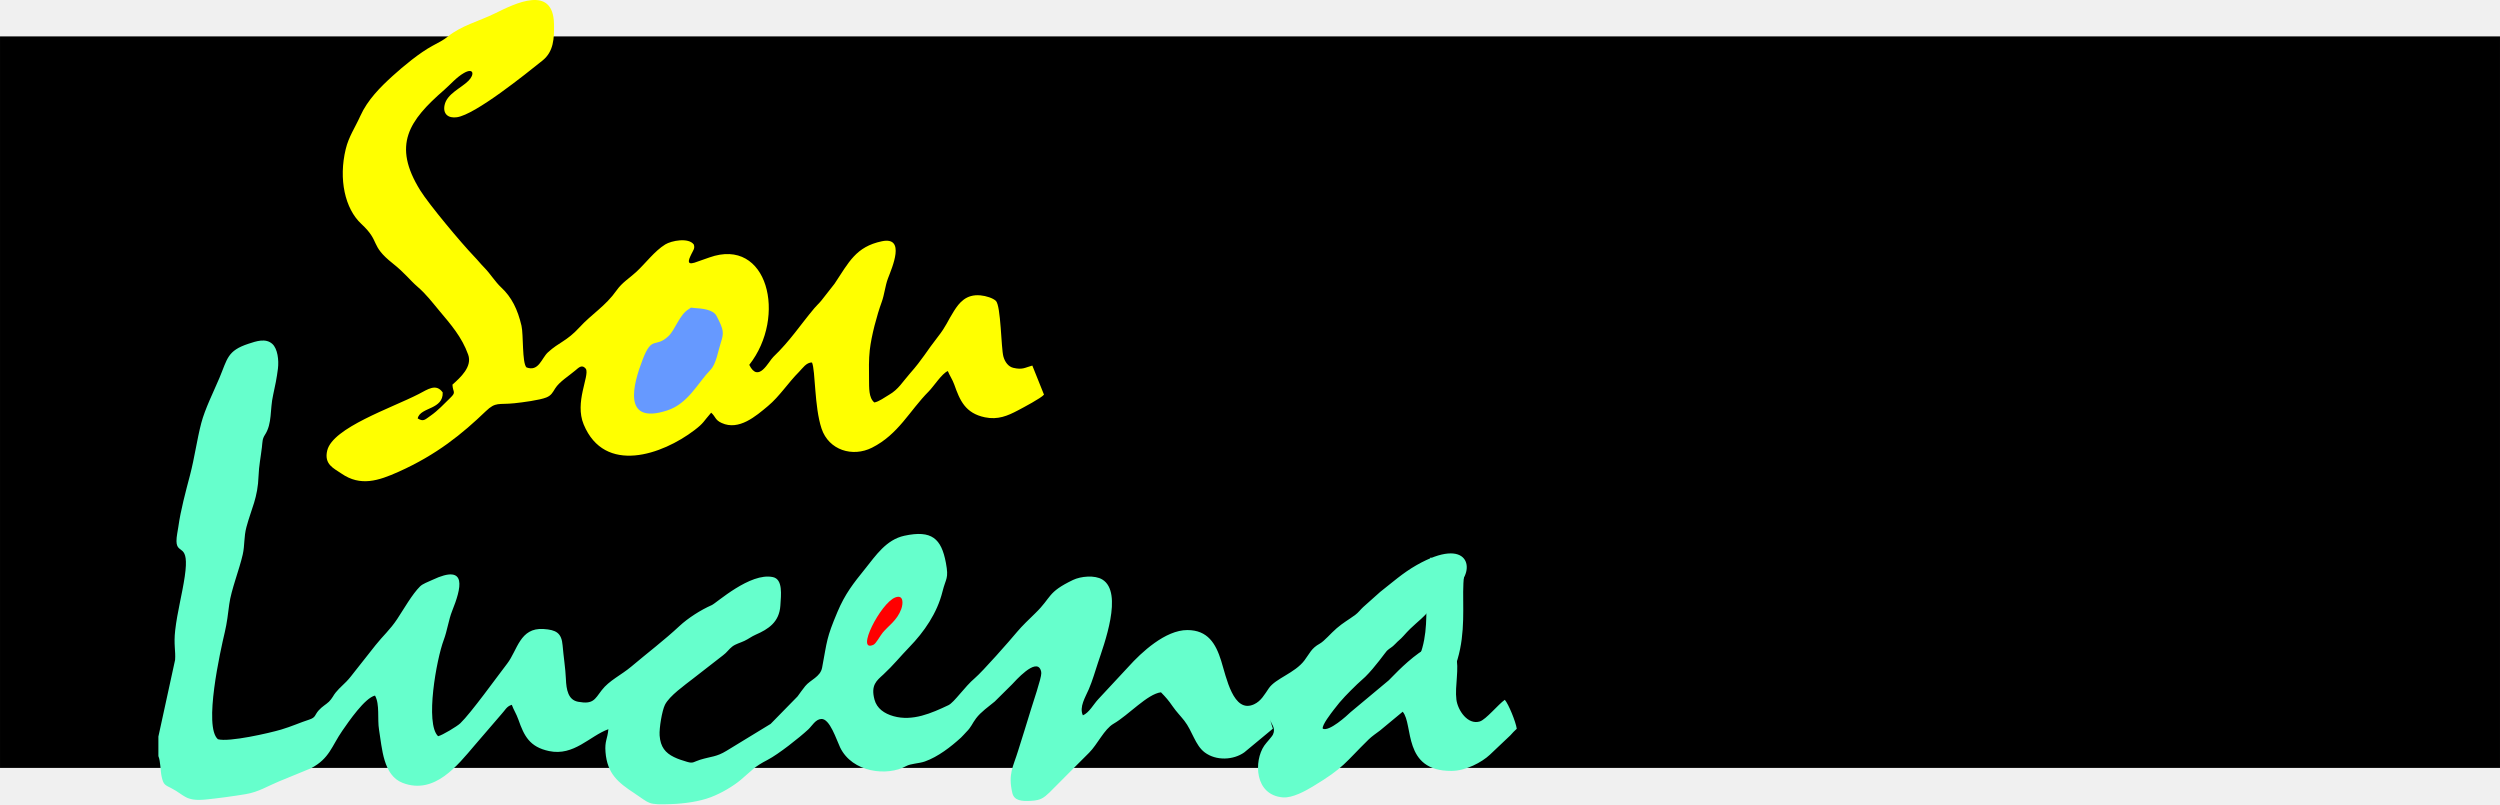
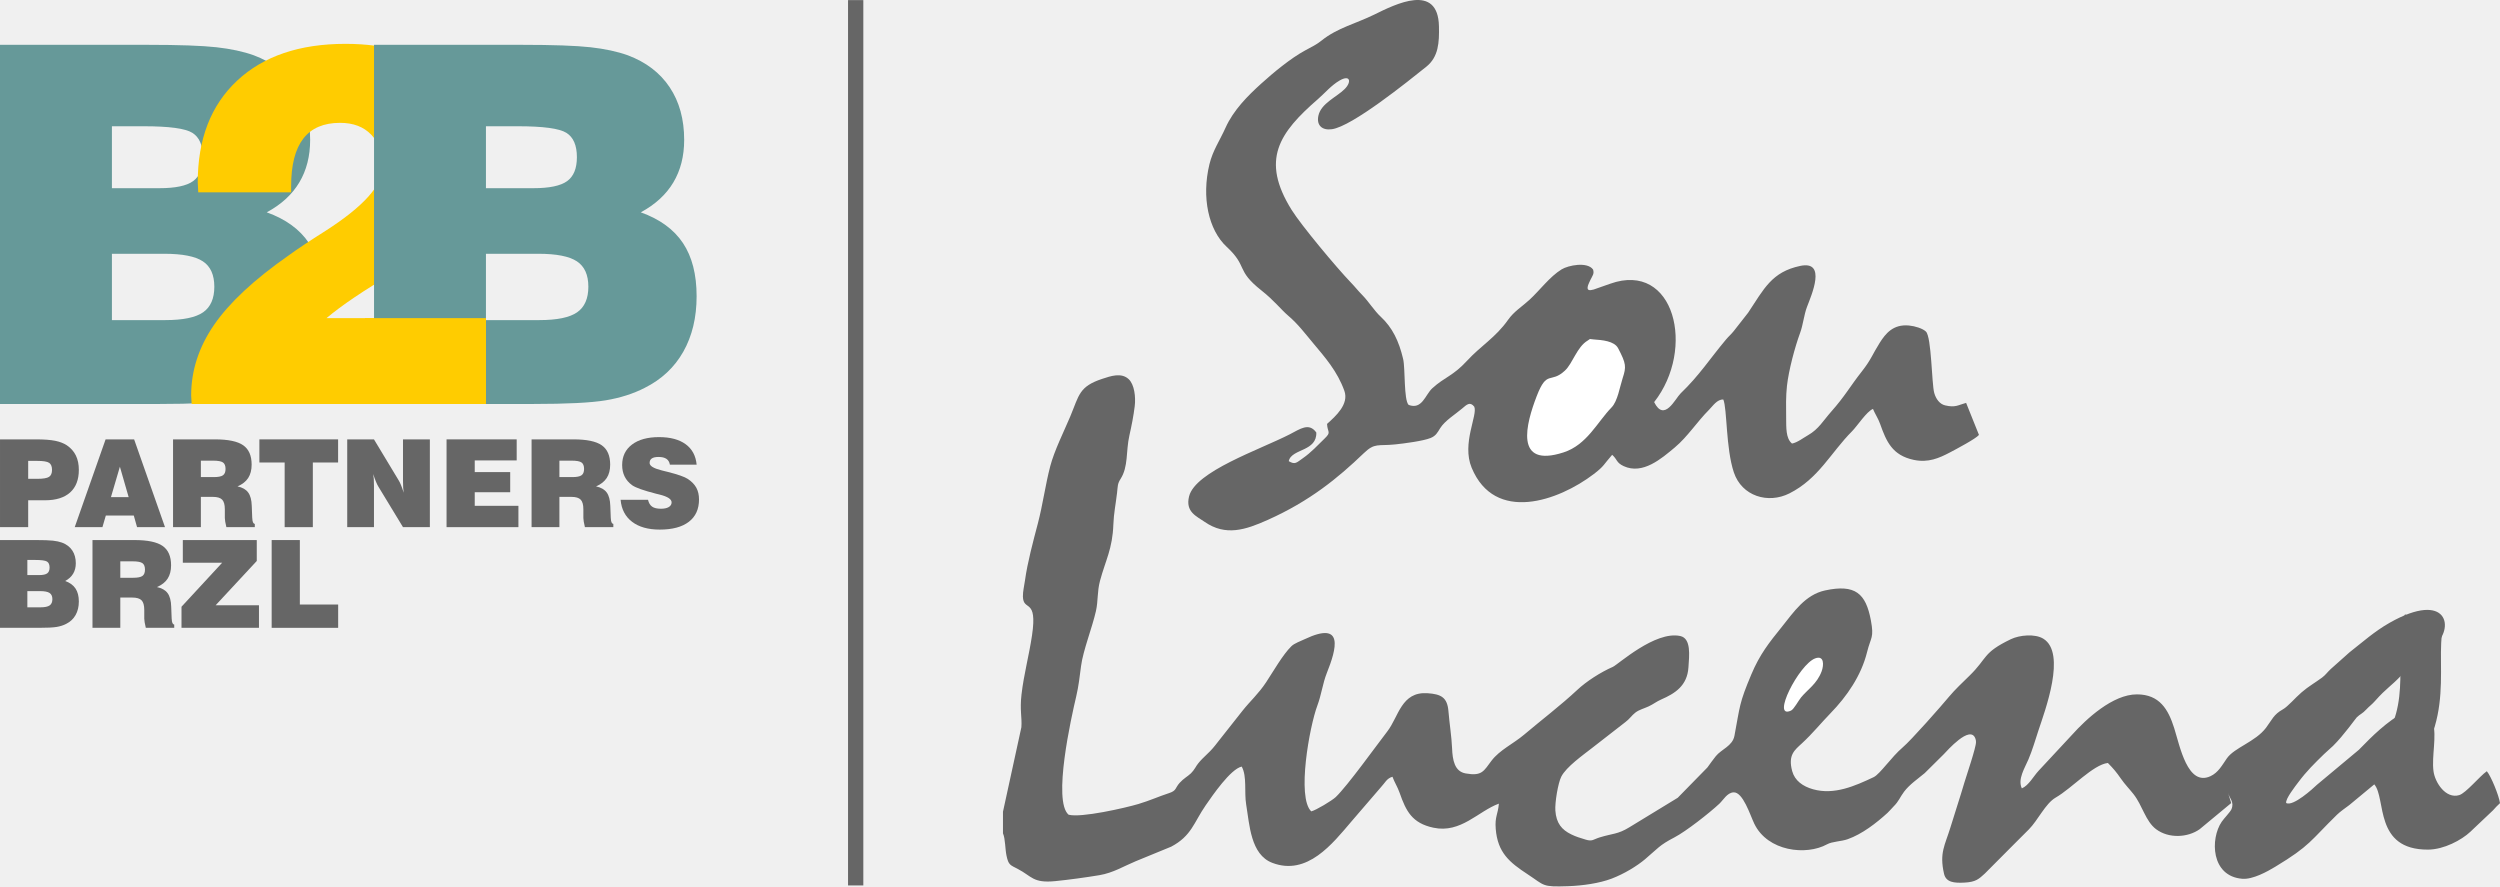
- <svg xmlns="http://www.w3.org/2000/svg" xml:space="preserve" width="190.436mm" height="61.268mm" version="1.1" shape-rendering="geometricPrecision" text-rendering="geometricPrecision" image-rendering="optimizeQuality" fill-rule="evenodd" clip-rule="evenodd" viewBox="0 0 19029171 6122211">
+ <svg xmlns="http://www.w3.org/2000/svg" xml:space="preserve" width="173.029mm" height="61.35mm" version="1.1" shape-rendering="geometricPrecision" text-rendering="geometricPrecision" image-rendering="optimizeQuality" fill-rule="evenodd" clip-rule="evenodd" viewBox="0 0 17288532 6129899">
  <g id="Camada_x0020_1">
-     <rect fill="black" y="277100" width="19029171" height="5568009" />
-     <path fill="yellow" d="M3443786 2927906c3018,60474 31586,54349 -16617,100864 -48673,46984 -92260,95618 -150976,136477 -43497,30277 -52760,46175 -96797,19915 8633,-45536 64881,-62673 108748,-84176 42538,-20864 84296,-49323 81468,-113934 -50902,-70776 -111885,-24032 -183102,12541 -207333,106509 -652826,255697 -695604,428786 -26500,107159 50812,136657 107868,176167 144461,100024 281247,55488 435681,-13750 290111,-130032 483524,-288092 663079,-460592 76882,-73854 96277,-48164 218035,-60874 60414,-6305 191995,-23362 242986,-43977 37022,-14959 47294,-36772 66979,-68408 31866,-51231 105440,-96217 151695,-135667 31856,-27169 53579,-49233 83127,-12810 26430,56807 -87973,253069 -17677,422271 159599,384160 598028,230456 843472,43407 72525,-55278 66700,-64371 126964,-132929 35803,31756 27939,54659 80089,78511 131660,60254 261113,-52950 352653,-129442 88223,-73734 153054,-176756 237400,-261103 23742,-23762 55388,-72695 97516,-69657 26670,61813 17057,336056 72565,502620 55128,165395 236961,219494 383540,145780 202237,-101703 285794,-281487 432613,-428936 36822,-36972 100794,-137016 144970,-154663 13600,33994 35503,64501 49253,103342 42558,120209 83327,217526 232974,248742 99345,20714 174018,-11821 250291,-52051 43207,-22793 178065,-93999 199529,-120409l-88783 -221363c-55258,14739 -72655,34194 -144860,17287 -37282,-8723 -63482,-43747 -75303,-85815 -17817,-63342 -18436,-385928 -57317,-423889 -21664,-21144 -74863,-38051 -117251,-41988 -109697,-10182 -161468,55708 -202047,119600 -49902,78591 -58046,114433 -123507,197661 -83157,105740 -114733,168583 -211840,278080 -54239,61164 -86495,120639 -159140,161938 -33165,18856 -75673,51951 -111336,57986 -43457,-35573 -39520,-110996 -40330,-177446 -869,-72345 -2408,-150326 5536,-220833 12381,-109807 54679,-267488 90741,-365723 21394,-58306 26050,-122697 47844,-180294 31206,-82438 137226,-321207 -46385,-282696 -198000,41519 -251080,159200 -360617,323715l-100174 127793c-18186,22423 -33325,34354 -52500,57147 -110916,131920 -183171,246973 -313043,371599 -36882,35393 -112965,202667 -183112,60544 288442,-367932 141493,-976092 -303510,-817622l-113704 39880c-28488,7954 -52231,9883 -38821,-30397 3188,-9563 11261,-26160 16078,-36253 14429,-30217 27449,-41449 17996,-71346 -39880,-55738 -171201,-29288 -217256,-1079 -81658,50032 -151455,145450 -221353,209711 -51701,47544 -107339,80429 -148388,138845 -85895,122208 -188268,179175 -283346,282706 -98316,107059 -155053,111985 -240388,190406 -48583,44636 -69927,149757 -163217,114403 -33964,-34144 -22423,-251500 -37741,-316870 -29178,-124426 -74514,-217785 -155542,-292799 -42858,-39680 -83697,-104991 -124246,-146379 -37951,-38721 -46865,-53450 -84476,-92610 -92780,-96587 -338534,-389825 -406113,-498363 -215607,-346348 -86045,-532198 181992,-765061 48084,-41768 92680,-95868 150466,-128883 73654,-42068 82697,11162 33804,59795 -56467,56138 -163586,98575 -181413,184670 -13979,67449 27509,101643 93539,92430 140334,-19575 522805,-328422 651577,-431344 85216,-68099 90122,-167723 87754,-279249 -6405,-301092 -298614,-154073 -447452,-80779 -124716,61414 -255167,91851 -362476,178375 -35004,28229 -66170,42908 -115932,69837 -97586,52820 -218725,152745 -303201,229526 -90721,82458 -189876,180623 -245145,303770 -40100,89342 -87884,156462 -111046,251999 -55518,229077 -6085,453977 118650,569679 149277,138455 60504,159220 239599,301092 92930,73614 131161,128283 187148,176277 67559,57916 111666,117751 168842,185949 85156,101613 169202,196701 217635,331619 32965,91881 -58256,173719 -119620,228717z" />
-     <path fill="#66FFCC" d="M1205508 5606730l0 148678c16977,39610 14309,107179 24641,155253 13889,64691 25241,63502 78211,91171 98106,51261 103812,99175 258724,83807 89822,-8903 213389,-25711 304590,-41059 96157,-16188 168672,-62533 250591,-96247l245354 -100674c141073,-74773 155442,-166214 238250,-285824 47594,-68748 171350,-249891 248572,-267338 37701,68059 16468,176277 30857,262062 23322,139135 30317,345729 180484,402945 241627,92030 416305,-132999 546926,-286333l203316 -236271c28299,-29568 39410,-60894 79730,-72016 13750,38691 34224,67769 49782,112055 44027,125275 85335,208572 233663,239989 189237,40090 309196,-114873 451459,-166384 -6425,75483 -28598,88533 -21764,174148 13160,164685 95208,231565 220184,313523 120459,79010 95907,88793 280218,82368 99525,-3457 214738,-19555 301002,-52460 85875,-32755 173809,-86355 229826,-133559 89672,-75563 96387,-95448 203486,-151196 81109,-42218 240758,-168053 309236,-231735 28199,-26220 53819,-76282 98266,-79050 65291,-4097 115463,158310 143501,216496 92490,191875 358869,221642 502640,142332 36203,-19975 97097,-19275 142153,-35163 100514,-35443 198760,-111955 275032,-181503 15448,-14089 26540,-29018 40899,-43217 39290,-38871 43287,-62733 73964,-103522 37202,-49473 95458,-89113 142272,-128143l131581 -130411c21364,-21923 183191,-207563 218645,-108228 3447,9693 3587,12441 4137,23212 1809,35373 -67379,237241 -79630,278909 -30657,104221 -64261,204675 -96257,309466 -38431,125855 -78081,176796 -44876,321977 13740,60065 70467,64811 141463,61124 78381,-4057 98985,-24941 140004,-62143l202337 -203276c35863,-35873 65580,-65520 101453,-101393 63122,-63092 114843,-179354 185510,-220134 113994,-65800 258105,-227148 360897,-239369 38471,39480 56427,59815 90482,108968 27209,39290 59505,71816 87274,107279 61623,78681 82148,186459 155552,241437 87304,65381 218585,58286 300912,-350l217655 -180434 -22283 -70717c9773,36333 46145,64551 23242,114713 -8603,18836 -50002,60874 -66760,85385 -79560,116402 -75263,376495 142512,393662 73145,5766 173928,-50772 227248,-82957 241807,-145910 242427,-179344 426388,-359348 22093,-21614 56887,-45755 85266,-66839l172540 -142972c83627,96527 -3647,452608 371749,450669 109737,-570 231345,-66550 291170,-122687l156362 -147988c19215,-21794 28818,-31446 48983,-50322 -7654,-54079 -62393,-186959 -90961,-220503 -50052,34954 -143711,150936 -190786,165095 -91990,27689 -167274,-85485 -177676,-166024 -13360,-103482 23962,-239299 -4037,-335316 -85246,-292249 -496025,178025 -511293,188348l-290221 242177c-27090,26220 -163526,150576 -211620,125705 -8554,-26240 66110,-120639 83637,-144071 58096,-77691 111586,-129482 177516,-193933 21714,-21234 39830,-34824 61983,-56507 73484,-71956 156362,-190276 164935,-198440 23872,-22693 37252,-23432 64871,-53350 22453,-24332 36442,-31706 60085,-58396 81958,-92540 109817,-100244 183861,-179185 19385,-20684 43077,-35763 61144,-56957 49792,-58406 65031,-68288 129042,-116272 13560,-10172 19765,-16647 32246,-26780 149177,-120929 97576,-389515 -304919,-161358 -105190,59625 -187718,134308 -277380,204236l-129622 115523c-20914,18976 -36372,41678 -59455,58636 -52151,38331 -92830,59865 -142282,102542 -45346,39110 -93799,97656 -128393,116892 -65840,36622 -75053,72445 -117131,127953 -73404,96847 -218215,135937 -270406,211240 -32985,47604 -59125,98036 -113364,122817 -157711,72085 -210441,-206844 -250191,-332768 -40799,-129262 -101064,-232254 -257026,-232564 -167244,-340 -350345,170231 -447462,278350l-232065 249511c-34584,37242 -68089,101423 -115503,121348 -30077,-62852 19605,-139335 45436,-199879 27739,-65031 47084,-133199 69418,-200848 44656,-135228 195182,-533876 33235,-633061 -57846,-35423 -164206,-25241 -223641,3327 -198460,95338 -159519,129622 -287163,253428 -42788,41499 -101473,97396 -137776,141113 -56397,67939 -263641,303271 -322596,353103 -76622,64761 -157111,184880 -200339,205315 -129072,61014 -272174,124556 -417854,83977 -70866,-19735 -126984,-59315 -144930,-125795 -30187,-111726 16927,-145100 67269,-191595 74823,-69118 132290,-140993 197571,-208103 113134,-116292 212259,-259754 252509,-422700 25840,-104591 49283,-95798 26000,-219524 -34754,-184720 -107469,-250760 -315751,-205964 -138705,29837 -218115,151146 -298364,250770 -90132,111895 -152834,190586 -211370,329401 -84526,200478 -77551,215877 -116752,424249 -13310,70657 -89472,91771 -129122,140973 -21004,26070 -38271,51141 -57626,77521l-204905 209282 -335696 204785c-78061,47694 -113065,41309 -202037,68468 -46825,14299 -50872,30337 -98525,15578 -39240,-12151 -64851,-19185 -99815,-36353 -64751,-31776 -102862,-76102 -109068,-164286 -3887,-55248 18386,-189367 40719,-233713 34374,-68248 151216,-149897 214468,-199649l228108 -177376c28478,-20674 43417,-45855 69258,-65760 26730,-20594 60764,-28339 92480,-43267 33655,-15848 53410,-33155 86864,-47734 95148,-41489 178955,-94668 187228,-221013 5386,-82328 20295,-200169 -56597,-216936 -173249,-37751 -429825,197421 -465388,213019 -85705,37582 -182862,100334 -245974,159330 -113424,106030 -248552,208882 -366973,308986 -74514,62992 -169092,105850 -225440,180254 -53550,70727 -64891,107928 -178385,87474 -76322,-13760 -90492,-90681 -93809,-174928 -3018,-76702 -18266,-172260 -24971,-254388 -7764,-95128 -49343,-118500 -145640,-124726 -180144,-11641 -197950,161818 -276051,263081 -75523,97926 -276111,377335 -356780,454316 -25161,24012 -137986,91841 -169222,98645 -100734,-95718 -12331,-586057 42788,-732196 26940,-71446 36872,-153274 64551,-222462 66839,-166994 122497,-364285 -150516,-235422 -32066,15139 -73454,29338 -94109,49732 -60234,59455 -124596,173689 -174158,248502 -54459,82208 -108208,127404 -164516,198510l-156552 198270c-20115,25411 -41459,54529 -65191,78621 -37851,38401 -77092,69298 -103712,116022 -6605,11611 -20654,29378 -29628,37861 -23312,22043 -49942,34824 -77871,65750 -32316,35793 -20015,53560 -73025,70727 -69268,22443 -133529,52021 -212010,75363 -90681,26970 -396660,96947 -481916,73864 -111076,-94728 18606,-672731 52310,-815503 17087,-72395 23952,-136976 33964,-212829 14119,-106979 76742,-263531 102532,-378104 16048,-71266 7924,-133299 28069,-208662 37582,-140654 86704,-220743 92440,-391254 2488,-73514 17007,-143921 25401,-216716 5186,-45106 2568,-62383 23772,-95328 55488,-86245 36372,-190316 61494,-301232 14989,-66180 28249,-133289 36662,-200888 8044,-64611 -2148,-151865 -42438,-188517 -50612,-46055 -123047,-20764 -181683,-1449 -162007,53370 -159469,113434 -221293,260483 -42788,101753 -109797,235052 -138176,343620 -33205,126974 -51271,265349 -85625,395971 -32196,122407 -71596,268307 -88583,391994 -4656,33894 -15079,77002 -14409,110986 2118,107818 101703,4956 63072,267927 -20215,137656 -56657,269526 -72785,409301 -12620,109337 4377,157941 -869,226239l-127144 583709z" />
-     <path fill="#6699FF" d="M5243755 2352321c-73684,43287 -102702,156702 -156781,207203 -100194,93539 -123527,-9383 -195162,176646 -72375,187938 -159459,500262 185600,388406 161518,-52350 232854,-209352 331569,-310665 42058,-43157 57117,-142602 76542,-202197 25581,-78531 25011,-98625 -31226,-206404 -26590,-50931 -112815,-56917 -169022,-60884 -40110,-2838 -14389,-8034 -41519,7894z" />
-     <path fill="red" d="M6815267 4547252c-112005,41429 -307088,424819 -166864,360597 20025,-9173 51681,-69667 69927,-91751 44506,-53829 109557,-93070 141533,-179614 15538,-42028 19026,-112755 -44596,-89233z" />
-     <path fill="#66FFCC" fill-rule="nonzero" d="M11155844 4330485c-19795,60804 -19066,149377 -18286,246294 1479,181992 3168,387757 -105200,596029l-249711 -129812c76952,-147908 75583,-315661 74384,-464019 -989,-121658 -1899,-232844 31486,-335416l267328 86924z" />
+     <g id="_1704297402384">
+       <path fill="#669999" fill-rule="nonzero" d="M773946 2213618l369273 0c122538,0 209656,-17985 261352,-53965 51697,-35960 77575,-94971 77575,-177033 0,-82062 -26418,-140523 -79254,-175364 -52826,-34851 -141652,-52276 -266418,-52276l-362528 0 0 458638zm0 -912221l328826 0c110158,0 187704,-16306 232666,-48889 44963,-32593 67454,-87667 67454,-165242 0,-82062 -24170,-138275 -72520,-168610 -48340,-30355 -160177,-45532 -335541,-45532l-220886 0 0 428274zm-773946 1492268l0 -2483713 1018452 0c219198,0 378795,5605 478851,16856 100067,11221 186055,29785 258005,55634 125885,47221 222265,120829 289149,220876 66914,100077 100346,221456 100346,364237 0,112386 -25029,210475 -75048,294215 -50018,83760 -125036,152593 -225113,206548 131531,47221 228780,118052 291717,212463 62948,94431 94441,216979 94441,367584 0,147267 -30644,275141 -91914,383591 -61269,108490 -150335,191950 -267238,250422 -78704,40446 -168620,69132 -269795,85988 -101176,16846 -268676,25299 -502472,25299l-1099385 0z" />
+       <path fill="#FFCC00" fill-rule="nonzero" d="M1325327 2793645c0,-6724 -550,-16576 -1679,-29505 -1129,-12919 -1709,-22761 -1709,-29505 0,-171977 52856,-334701 158508,-488134 105652,-153452 276530,-312790 512593,-478032 61819,-44963 147807,-102295 257975,-171987 263061,-168620 394562,-315308 394562,-440104 0,-95530 -26128,-170578 -78405,-225083 -52276,-54525 -123937,-81782 -214991,-81782 -113516,0 -198405,36250 -254588,108759 -56203,72490 -84310,182378 -84310,329646l0 42145 -642425 0c0,-8983 -580,-21052 -1699,-36240 -1129,-15177 -1679,-26148 -1679,-32893 0,-299001 90774,-533386 272293,-703135 181559,-169719 431391,-254588 749506,-254588 291138,0 523844,71660 698079,214961 174245,143331 261352,333023 261352,569076 0,155161 -33712,284393 -101166,387827 -67464,103434 -205149,218079 -413096,343994 -24759,15727 -64656,39907 -119740,72490 -198954,116893 -351278,219777 -456930,308573l1084198 0 0 593516 -2016652 0z" />
+       <path fill="#669999" fill-rule="nonzero" d="M3360523 2213618l369253 0c122548,0 209666,-17985 261362,-53965 51697,-35960 77575,-94971 77575,-177033 0,-82062 -26428,-140523 -79254,-175364 -52826,-34851 -141652,-52276 -266418,-52276l-362518 0 0 458638zm0 -912221l328806 0c110158,0 187714,-16306 232666,-48889 44973,-32593 67464,-87667 67464,-165242 0,-82062 -24170,-138275 -72520,-168610 -48340,-30355 -160187,-45532 -335551,-45532l-220866 0 0 428274zm-773956 1492268l0 -2483713 1018452 0c219198,0 378805,5605 478841,16856 100077,11221 186065,29785 258005,55634 125895,47221 222275,120829 289149,220876 66914,100077 100356,221456 100356,364237 0,112386 -25029,210475 -75058,294215 -50018,83760 -125036,152593 -225103,206548 131531,47221 228770,118052 291717,212463 62938,94431 94431,216979 94431,367584 0,147267 -30635,275141 -91904,383591 -61269,108490 -150345,191950 -267238,250422 -78704,40446 -168630,69132 -269805,85988 -101166,16846 -268666,25299 -502472,25299l-1099375 0z" />
+       <polygon fill="#FFCC00" fill-rule="nonzero" points="3360863,2200119 2524249,2200119 2517725,2793645 3360863,2793645 " />
+       <g>
+         <path fill="#666666" fill-rule="nonzero" d="M194938 3311264l62638 0c40636,0 67854,-4536 81602,-13599 13719,-9072 20583,-25139 20583,-48220 0,-23351 -6585,-39567 -19754,-48620 -13209,-9082 -40676,-13589 -82431,-13589l-62638 0 0 124027zm-194908 334172l0 -606965 249712 0c55234,0 98968,3237 131231,9672 32303,6495 59281,16846 80983,31114 28017,18964 48899,42475 62608,70481 13749,28017 20643,61269 20643,99707 0,67884 -20083,119860 -60170,155980 -40117,36120 -97938,54195 -173476,54195l-116623 0 0 185815 -194908 0z" />
+         <path fill="#666666" fill-rule="nonzero" d="M767291 3437769l122388 0 -60570 -210145 -61819 210145zm-250532 207667l213442 -606965 197366 0 213472 606965 -193259 0 -22651 -80343 -193289 0 -23470 80343 -191611 0z" />
+         <path fill="#666666" fill-rule="nonzero" d="M1389114 3299314l88606 0c31044,0 52466,-4187 64286,-12570 11810,-8373 17715,-23011 17715,-43893 0,-21422 -5905,-36330 -17715,-44713 -11820,-8353 -34901,-12560 -69222,-12560l-83670 0 0 113735zm-192440 346122l0 -606965 290498 0c90964,0 155850,13599 194718,40786 38868,27187 58321,71850 58321,133939 0,37069 -7983,67854 -23900,92303 -15947,24440 -40546,43804 -73769,58102 33802,7124 58381,21212 73769,42245 15357,21003 23620,51847 24719,92483l3287 84500c0,550 120,1219 400,2038 859,24210 6624,36829 17316,37928l0 22641 -196546 0c-3567,-14538 -6245,-27247 -8053,-38098 -1769,-10851 -2648,-19294 -2648,-25339l0 -60560c0,-31344 -6195,-53376 -18565,-66155 -12350,-12769 -33782,-19174 -64257,-19174l-82851 0 0 209326 -192440 0z" />
+         <polygon fill="#666666" fill-rule="nonzero" points="1968492,3645446 1968492,3198358 1793767,3198358 1793767,3038461 2338114,3038461 2338114,3198358 2163400,3198358 2163400,3645446 " />
+         <path fill="#666666" fill-rule="nonzero" d="M2401152 3645446l0 -606985 185036 0 170178 282295c5216,7953 10761,19204 16706,33772 5875,14578 12130,32133 18714,52766 -1609,-10731 -2868,-22521 -3687,-35450 -859,-12889 -1249,-28596 -1249,-46971l0 -286412 185845 0 0 606985 -185845 0 -170188 -280217c-5216,-8233 -10911,-19903 -17106,-35031 -6145,-15087 -12430,-32403 -18734,-51907 1918,10731 3287,21922 4147,33592 819,11670 1219,28077 1219,49229l0 284333 -185036 0z" />
+         <polygon fill="#666666" fill-rule="nonzero" points="3088080,3645446 3088080,3038461 3573086,3038461 3573086,3183950 3282988,3183950 3282988,3264693 3528244,3264693 3528244,3403967 3282988,3403967 3282988,3497949 3585036,3497949 3585036,3645446 " />
+         <path fill="#666666" fill-rule="nonzero" d="M3868530 3299314l88606 0c31034,0 52466,-4187 64286,-12570 11800,-8373 17715,-23011 17715,-43893 0,-21422 -5915,-36330 -17715,-44713 -11820,-8353 -34891,-12560 -69222,-12560l-83670 0 0 113735zm-192440 346122l0 -606965 290508 0c90944,0 155850,13599 194708,40786 38868,27187 58321,71850 58321,133939 0,37069 -7993,67854 -23900,92303 -15947,24440 -40546,43804 -73769,58102 33802,7124 58371,21212 73769,42245 15367,21003 23620,51847 24719,92483l3297 84500c0,550 120,1219 390,2038 859,24210 6614,36829 17316,37928l0 22641 -196556 0c-3557,-14538 -6245,-27247 -8043,-38098 -1769,-10851 -2648,-19294 -2648,-25339l0 -60560c0,-31344 -6195,-53376 -18565,-66155 -12350,-12769 -33772,-19174 -64257,-19174l-82851 0 0 209326 -192440 0z" />
+         <path fill="#666666" fill-rule="nonzero" d="M4291738 3456324l189542 0c5206,21972 14688,37769 28436,47371 13739,9632 34202,14448 61389,14448 22841,0 40756,-3937 53805,-11740 13049,-7863 19574,-18625 19574,-32373 0,-21972 -27347,-39847 -82002,-53595 -11011,-2708 -19394,-4776 -25149,-6145 -44783,-11560 -80443,-22042 -106931,-31524 -26518,-9482 -45812,-18355 -57892,-26578 -23341,-16766 -40876,-36829 -52546,-60180 -11710,-23341 -17495,-49988 -17495,-79943 0,-60150 22641,-107401 67973,-141722 45332,-34351 107660,-51517 187074,-51517 78005,0 139424,16406 184197,49229 44783,32833 70052,79904 75817,141133l-184996 0c-3057,-17855 -10951,-31184 -23720,-39957 -12769,-8803 -30974,-13199 -54595,-13199 -20883,0 -36390,3437 -46571,10301 -10152,6864 -15247,17316 -15247,31344 0,20053 26648,36789 79953,50258 4666,1379 8263,2318 10701,2858 7714,1958 19384,4826 35031,8663 70631,17865 116743,34082 138445,48620 26918,17865 46571,38188 58961,60999 12340,22801 18525,49749 18525,80773 0,67004 -23411,118521 -70262,154521 -46821,35990 -113945,53985 -201272,53985 -80503,0 -144300,-17995 -191431,-53985 -47101,-36000 -73559,-86658 -79314,-152043z" />
+         <path fill="#666666" fill-rule="nonzero" d="M189153 4199935l90265 0c29925,0 51207,-4396 63857,-13169 12649,-8813 18964,-23231 18964,-43284 0,-20053 -6465,-34321 -19354,-42854 -12929,-8503 -34631,-12779 -65116,-12779l-88616 0 0 112087zm0 -222914l80363 0c26908,0 45872,-3997 56873,-11950 10971,-7963 16496,-21432 16496,-40386 0,-20063 -5915,-33782 -17715,-41216 -11830,-7444 -39167,-11131 -82032,-11131l-53985 0 0 104683zm-189143 364657l0 -606965 248893 0c53595,0 92573,1369 117023,4117 24480,2738 45472,7284 63068,13629 30754,11520 54315,29495 70691,53955 16336,24480 24500,54125 24500,89006 0,27457 -6125,51457 -18345,71910 -12220,20483 -30575,37309 -54994,50478 32133,11510 55883,28826 71271,51937 15397,23041 23081,53006 23081,89805 0,35990 -7474,67234 -22471,93762 -14968,26518 -36729,46911 -65326,61209 -19204,9842 -41176,16886 -65895,21003 -24719,4107 -65665,6155 -122788,6155l-268706 0z" />
+         <path fill="#666666" fill-rule="nonzero" d="M831988 3995545l88606 0c31034,0 52456,-4177 64286,-12560 11800,-8373 17715,-23011 17715,-43893 0,-21422 -5915,-36330 -17715,-44713 -11830,-8353 -34901,-12560 -69222,-12560l-83670 0 0 113725zm-192440 346132l0 -606965 290498 0c90964,0 155860,13589 194718,40776 38868,27197 58321,71850 58321,133939 0,37069 -7983,67864 -23900,92303 -15947,24450 -40546,43814 -73769,58102 33802,7134 58371,21222 73769,42255 15357,21003 23620,51847 24719,92483l3287 84490c0,560 130,1219 400,2048 859,24210 6614,36819 17316,37918l0 22651 -196546 0c-3567,-14548 -6255,-27257 -8053,-38108 -1759,-10841 -2658,-19294 -2658,-25329l0 -60570c0,-31334 -6185,-53376 -18555,-66145 -12350,-12769 -33782,-19174 -64267,-19174l-82841 0 0 209326 -192440 0z" />
+         <polygon fill="#666666" fill-rule="nonzero" points="1255185,4341687 1255185,4195798 1536212,3891711 1264248,3891711 1264248,3734692 1775652,3734692 1775652,3879332 1491319,4185527 1790900,4185527 1790900,4341687 " />
+         <polygon fill="#666666" fill-rule="nonzero" points="1878647,4341687 1878647,3734692 2073554,3734692 2073554,4180561 2338504,4180561 2338504,4341687 " />
+       </g>
+     </g>
+     <path fill="#666666" d="M9177013 2931580c3027,60550 31634,54425 -16636,100996 -48729,47041 -92373,95730 -151164,136646 -43554,30315 -52826,46232 -96919,19943 8643,-45602 64966,-62758 108889,-84290 42585,-20883 84400,-49379 81562,-114075 -50958,-70861 -112027,-24060 -183327,12560 -207597,106641 -653646,256017 -696480,429323 -26528,107291 50878,136826 108010,176383 144640,100157 281596,55564 436227,-13759 290468,-130202 484127,-288460 663907,-461176 76976,-73948 96400,-48220 218308,-60949 60490,-6315 192240,-23391 243298,-44033 37069,-14978 47351,-36819 67054,-68493 31913,-51297 105582,-96340 151894,-135837 31893,-27207 53645,-49299 83231,-12829 26458,56883 -88087,253389 -17705,422808 159807,384640 598782,230738 844537,43454 72620,-55344 66784,-64446 127124,-133089 35850,31794 27977,54724 80183,78605 131830,60330 261442,-53016 353096,-129602 88336,-73829 153252,-176983 237702,-261432 23770,-23790 55464,-72789 97639,-69742 26708,61888 17076,336480 72660,503251 55194,165602 237253,219767 384020,145959 202491,-101825 286152,-281835 433160,-429473 36859,-37019 100916,-137186 145149,-154861 13619,34042 35550,64586 49309,103474 42615,120360 83441,217799 233276,249053 99467,20743 174235,-11830 250601,-52117 43264,-22821 178292,-94112 199774,-120560l-88886 -221636c-55334,14758 -72749,34232 -145049,17306 -37329,-8733 -63557,-43804 -75397,-85918 -17835,-63427 -18455,-386418 -57382,-424427 -21692,-21172 -74958,-38098 -117402,-42035 -109839,-10202 -161665,55774 -202302,119750 -49968,78685 -58122,114575 -123657,197905 -83261,105872 -114884,168790 -212113,278428 -54305,61239 -86598,120789 -159337,162145 -33202,18874 -75767,52017 -111477,58052 -43504,-35610 -39567,-111128 -40376,-177662 -869,-72440 -2408,-150515 5545,-221116 12390,-109939 54744,-267817 90854,-366185 21422,-58371 26078,-122848 47900,-180520 31244,-82541 137396,-321602 -46441,-283044 -198245,41565 -251391,159397 -361070,324120l-100297 127954c-18215,22451 -33372,34401 -52566,57222 -111058,132080 -183407,247274 -313439,372060 -36929,35441 -113106,202921 -183347,60620 288810,-368393 141672,-977317 -303887,-818649l-113845 39937c-28526,7963 -52296,9892 -38868,-30445 3187,-9572 11271,-26188 16097,-36290 14448,-30255 27477,-41505 18015,-71441 -39927,-55804 -171417,-29326 -217529,-1079 -81762,50098 -151644,145629 -221626,209975 -51767,47600 -107481,80533 -148576,139014 -85998,122368 -188503,179401 -283704,283064 -98438,107191 -155241,112127 -240690,190641 -48640,44693 -70012,149945 -163424,114555 -34002,-34192 -22451,-251820 -37789,-317266 -29216,-124586 -74608,-218069 -155730,-293176 -42914,-39727 -83810,-105123 -124406,-146558 -37998,-38768 -46921,-53515 -84580,-92723 -92903,-96710 -338958,-390315 -406622,-498995 -215880,-346781 -86158,-532867 182218,-766022 48140,-41815 92793,-95990 150655,-129043 73749,-42125 82801,11181 33842,59870 -56533,56203 -163784,98698 -181639,184906 -13998,67534 27547,101765 93662,92543 140503,-19604 523454,-328836 652397,-431891 85319,-68183 90235,-167930 87857,-279597 -6415,-301469 -298981,-154262 -448007,-80883 -124876,61499 -255487,91973 -362938,178601 -35041,28266 -66245,42964 -116073,69932 -97709,52886 -218998,152933 -303577,229809 -90844,82561 -190122,180849 -245456,304157 -40157,89456 -87997,156650 -111187,252310 -55584,229369 -6095,454552 118801,570395 149466,138635 60580,159417 239900,301469 93043,73709 131321,128443 187384,176503 67644,57982 111807,117892 169049,186185 85269,101735 169419,196946 217909,332034 33013,91993 -58331,173935 -119770,228999z" />
+     <g id="_1704297378672">
+       <path fill="#666666" d="M6935928 5613768l0 148866c16996,39657 14328,107311 24669,155451 13908,64766 25279,63577 78315,91284 98228,51327 103943,99297 259044,83910 89935,-8913 213662,-25739 304976,-41106 96280,-16207 168879,-62618 250901,-96370l245666 -100806c141252,-74868 155640,-166421 238551,-286182 47650,-68833 171557,-250202 248883,-267667 37749,68143 16486,176493 30894,262392 23351,139304 30355,346162 180710,403444 241929,92153 416823,-133159 547614,-286691l203571 -236563c28336,-29605 39457,-60969 79834,-72110 13759,38738 34261,67854 49839,112197 44083,125436 85449,208836 233955,240290 189482,40137 309592,-115014 452024,-166591 -6425,75577 -28626,88646 -21782,174365 13169,164893 95321,231857 220457,313919 120610,79104 96030,88906 280567,82471 99657,-3467 215011,-19584 301379,-52526 85988,-32803 174035,-86468 230118,-133729 89785,-75657 96510,-95570 203740,-151384 81212,-42275 241059,-168270 309622,-232027 28237,-26258 53895,-76376 98388,-79154 65376,-4097 115614,158518 143690,216770 92603,192120 359311,221925 503271,142511 36240,-19993 97219,-19294 142332,-35201 100636,-35490 199004,-112097 275371,-181739 15467,-14108 26578,-29046 40956,-43264 39337,-38928 43334,-62818 74048,-103654 37249,-49539 95580,-89226 142451,-128303l131750 -130581c21392,-21952 183417,-207817 218918,-108360 3457,9702 3597,12460 4147,23241 1808,35421 -67464,237542 -79734,279258 -30694,104353 -64336,204929 -96380,309852 -38478,126015 -78175,177023 -44933,322382 13759,60140 70561,64896 141642,61209 78485,-4067 99108,-24979 140183,-62228l202591 -203531c35910,-35920 65655,-65605 101575,-101516 63207,-63177 114994,-179581 185745,-220417 114135,-65875 258425,-227431 361349,-239671 38518,39537 56503,59890 90595,109109 27247,39337 59580,71900 87387,107411 61699,78784 82252,186695 155750,241739 87407,65466 218858,58361 301289,-350l217929 -180660 -22311 -70801c9782,36380 46202,64626 23271,114854 -8613,18864 -50068,60949 -66844,85499 -79664,116543 -75357,376966 142691,394152 73239,5775 174145,-50838 227531,-83061 242109,-146098 242728,-179571 426925,-359801 22122,-21642 56963,-45812 85369,-66924l172756 -143151c83730,96650 -3647,453173 372220,451234 109879,-570 231637,-66635 291537,-122838l156560 -148177c19234,-21822 28846,-31484 49039,-50388 -7664,-54145 -62468,-187194 -91074,-220776 -50118,35001 -143890,151124 -191021,165302 -92113,27727 -167491,-85589 -177902,-166232 -13379,-103614 23990,-239601 -4047,-335741 -85349,-292616 -496647,178252 -511934,188583l-290588 242488c-27117,26248 -163724,150765 -211884,125855 -8563,-26268 66195,-120789 83740,-144250 58172,-77785 111727,-129642 177742,-194178 21742,-21262 39877,-34861 62058,-56573 73579,-72050 156560,-190521 165143,-198695 23900,-22721 37299,-23460 64956,-53416 22481,-24360 36490,-31744 60160,-58471 82062,-92653 109958,-100366 184087,-179411 19414,-20703 43134,-35800 61229,-57023 49849,-58481 65106,-68373 129202,-116423 13579,-10182 19784,-16666 32283,-26808 149366,-121079 97699,-390005 -305306,-161566 -105322,59700 -187954,134478 -277719,204500l-129792 115664c-20943,18994 -36420,41725 -59530,58711 -52217,38378 -92943,59940 -142461,102665 -45402,39167 -93912,97779 -128553,117043 -65925,36669 -75147,72540 -117272,128113 -73499,96969 -218488,136107 -270745,211504 -33033,47670 -59201,98158 -113516,122978 -157909,72170 -210705,-207108 -250502,-333193 -40846,-129422 -101186,-232546 -257346,-232856 -167451,-340 -350788,170448 -448027,278698l-232357 249832c-34621,37289 -68173,101545 -115644,121499 -30115,-62938 19634,-139514 45492,-200133 27777,-65116 47141,-133369 69502,-201103 44713,-135397 195427,-534545 33282,-633852 -57922,-35470 -164413,-25269 -223924,3327 -198715,95461 -159717,129792 -287521,253749 -42844,41555 -101605,97519 -137955,141292 -56463,68023 -263970,303647 -323001,353546 -76716,64846 -157309,185116 -200593,205569 -129232,61099 -272513,124716 -418372,84090 -70961,-19764 -127144,-59391 -145119,-125955 -30225,-111867 16956,-145279 67354,-191840 74918,-69202 132460,-141163 197825,-208357 113276,-116443 212523,-260084 252820,-423238 25878,-104723 49349,-95920 26038,-219797 -34801,-184956 -107600,-251071 -316147,-206218 -138884,29875 -218388,151334 -298741,251081 -90245,112037 -153023,190821 -211634,329816 -84630,200733 -77645,216150 -116903,424776 -13319,70751 -89585,91894 -129282,141153 -21032,26108 -38318,51207 -57702,77625l-205159 209536 -336120 205049c-78155,47750 -113206,41356 -202292,68553 -46881,14318 -50928,30375 -98648,15597 -39287,-12170 -64926,-19214 -99937,-36400 -64836,-31814 -102994,-76197 -109209,-164493 -3887,-55314 18415,-189602 40776,-234005 34411,-68333 151404,-150085 214731,-199904l228400 -177592c28516,-20703 43474,-45912 69342,-65845 26768,-20623 60839,-28376 92593,-43324 33702,-15867 53485,-33192 86978,-47790 95271,-41545 179181,-94791 187464,-221296 5396,-82431 20323,-200413 -56673,-217199 -173466,-37809 -430362,197665 -465972,213283 -85809,37629 -183088,100456 -246275,159527 -113565,106162 -248873,209146 -367434,309373 -74608,63078 -169309,105982 -225722,180480 -53615,70821 -64976,108070 -178611,87587 -76416,-13779 -90605,-90794 -93932,-175144 -3017,-76806 -18285,-172476 -24999,-254708 -7774,-95251 -49409,-118651 -145819,-124886 -180370,-11650 -198205,162025 -276400,263411 -75617,98048 -276460,377816 -357233,454891 -25189,24040 -138155,91953 -169429,98768 -100866,-95840 -12350,-586792 42834,-733120 26978,-71530 36919,-153462 64636,-222735 66924,-167211 122648,-364746 -150705,-235724 -32103,15157 -73549,29376 -94232,49799 -60310,59530 -124746,173905 -174375,248813 -54525,82311 -108340,127564 -164723,198765l-156750 198515c-20133,25439 -41505,54595 -65266,78714 -37898,38458 -77196,69392 -103844,116173 -6614,11620 -20683,29416 -29665,37908 -23341,22072 -50008,34871 -77965,65835 -32363,35830 -20043,53625 -73119,70811 -69352,22471 -133699,52087 -212273,75457 -90794,27008 -397159,97069 -482528,73958 -111207,-94851 18634,-673579 52376,-816530 17116,-72480 23990,-137146 34012,-213093 14138,-107111 76836,-263860 102665,-378575 16067,-71361 7933,-133469 28097,-208926 37629,-140833 86818,-221026 92563,-391744 2488,-73609 17026,-144110 25429,-216989 5196,-45162 2568,-62468 23800,-95451 55564,-86348 36420,-190551 61569,-301609 15008,-66265 28286,-133459 36709,-201143 8053,-64696 -2148,-152053 -42485,-188753 -50678,-46112 -123207,-20793 -181919,-1449 -162205,53436 -159667,113575 -221566,260803 -42844,101885 -109939,235354 -138355,344054 -33242,127134 -51327,265689 -85729,396470 -32233,122558 -71690,268646 -88696,392483 -4656,33942 -15097,77106 -14428,111128 2128,107950 101835,4966 63157,268267 -20243,137825 -56733,269865 -72879,409809 -12639,109479 4386,158138 -869,226531l-127304 584434z" />
+       <path fill="white" d="M10979243 2355280c-73779,43334 -102824,156889 -156979,207457 -100317,93662 -123677,-9392 -195407,176873 -72460,188173 -159657,500883 185835,388886 161725,-52416 233146,-209606 331984,-311051 42115,-43214 57192,-142781 76636,-202452 25619,-78625 25049,-98748 -31264,-206658 -26618,-50998 -112956,-56993 -169229,-60969 -40167,-2838 -14408,-8043 -41575,7913z" />
+       <path fill="white" d="M12552733 4552961c-112147,41485 -307474,425356 -167081,361050 20053,-9182 51747,-69752 70022,-91864 44563,-53895 109689,-93182 141712,-179840 15557,-42085 19044,-112896 -44653,-89346z" />
+       <path fill="#666666" fill-rule="nonzero" d="M16898756 4335922c-19814,60879 -19084,149566 -18305,246605 1479,182218 3167,388247 -105332,596773l-250032 -129972c77056,-148097 75687,-316057 74478,-464603 -989,-121809 -1898,-233136 31534,-335831l267657 87028z" />
+     </g>
+     <polygon fill="#666666" fill-rule="nonzero" points="5970261,749 5970261,6123134 5864509,6123134 5864509,749 " />
  </g>
</svg>
